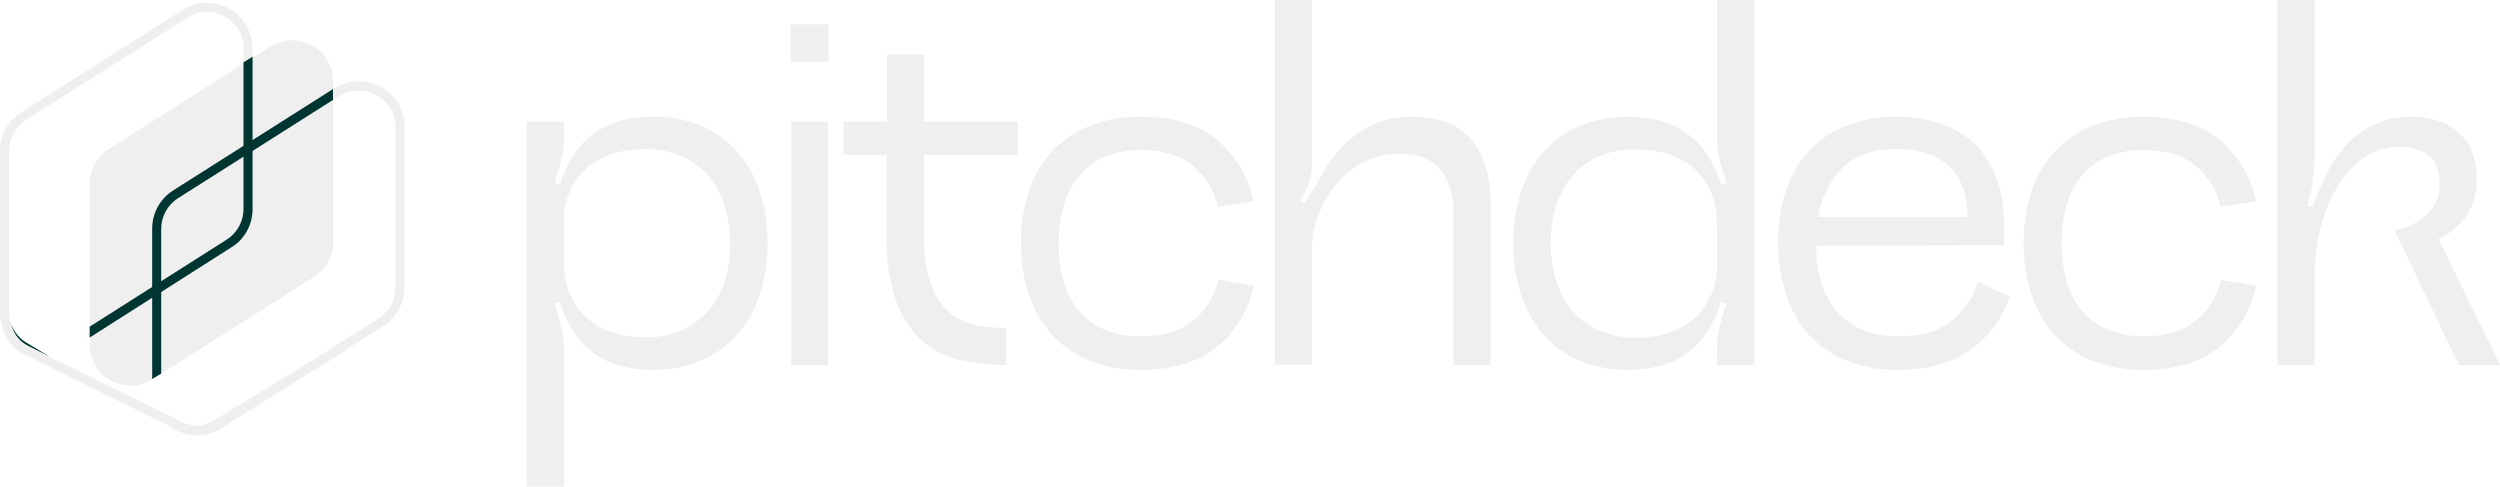
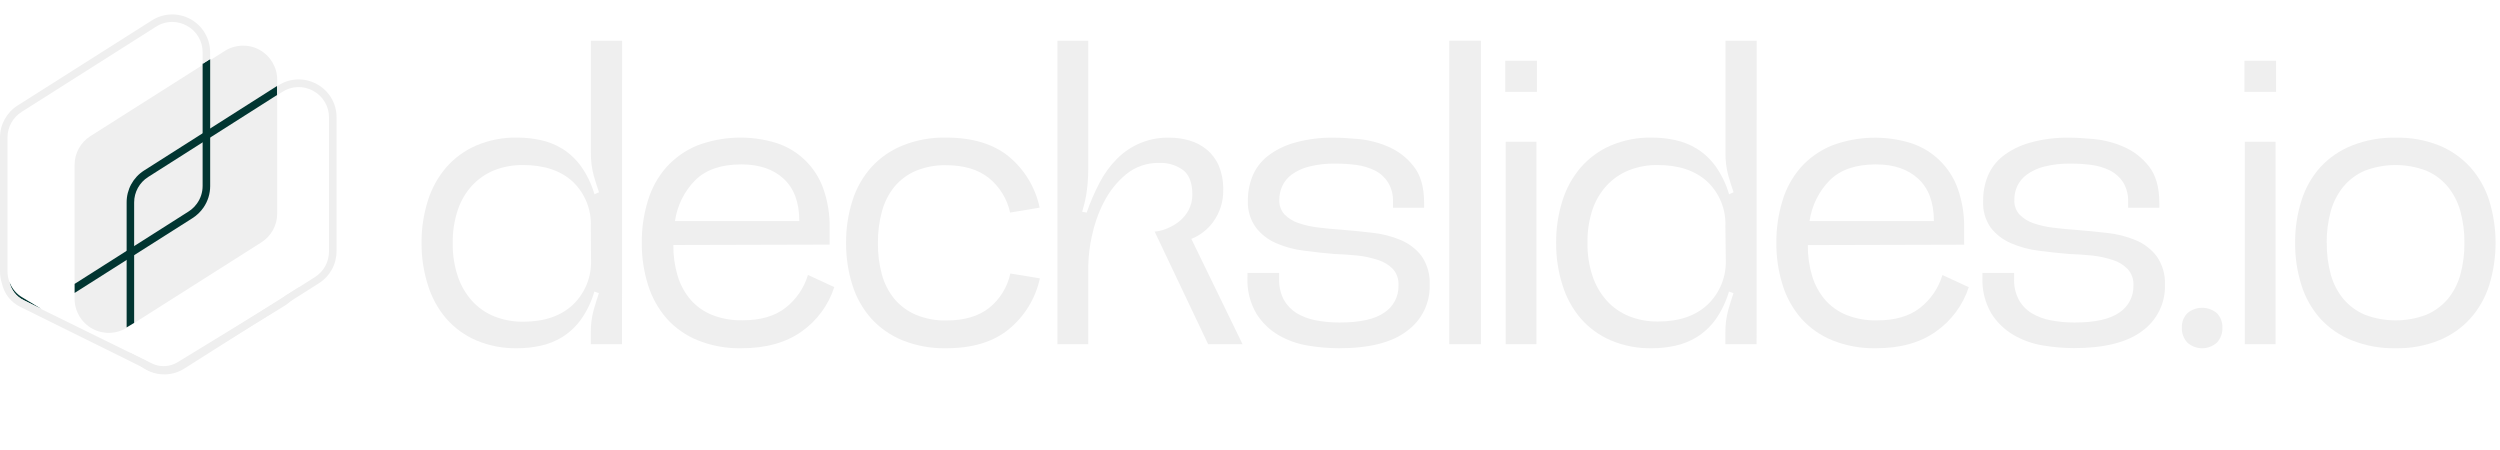
- <svg xmlns="http://www.w3.org/2000/svg" viewBox="0 0 459.97 89.53">
+ <svg xmlns="http://www.w3.org/2000/svg" viewBox="0 0 552.76 99.38">
  <defs>
    <style>.cls-1{fill:#efefef;}.cls-2{fill:#013531;}</style>
  </defs>
  <g id="Layer_2" data-name="Layer 2">
    <g id="Layer_1-2" data-name="Layer 1">
-       <path class="cls-1" d="M57.79,50.93,28.08,69.76a7.54,7.54,0,0,1-11.59-6.37V33.79A7.57,7.57,0,0,1,20,27.42L49.71,8.59A7.54,7.54,0,0,1,61.29,15v29.6A7.56,7.56,0,0,1,57.79,50.93Z" />
-       <path class="cls-2" d="M5.14,63.21a6.62,6.62,0,0,1-3.08-3.6A5.81,5.81,0,0,0,5.24,63.7l3.88,1.92Z" />
-       <path class="cls-2" d="M46.47,10.39V38.5A8.35,8.35,0,0,1,45,43.21a8.11,8.11,0,0,1-1.11,1.31,7.67,7.67,0,0,1-1.34,1L16.5,62.1v-2l25.18-16c.22-.14.42-.29.62-.44a6.5,6.5,0,0,0,1.2-1.26,6.67,6.67,0,0,0,1.3-4v-27Z" />
-       <path class="cls-1" d="M62.91,62.86a5.86,5.86,0,0,1-1,.73L39.26,77.42a5.89,5.89,0,0,1-5.71.25l-24.43-12L5.23,63.7a5.8,5.8,0,0,1-3.17-4.09,6.62,6.62,0,0,1-.4-2.28V27.74a6.69,6.69,0,0,1,3.12-5.67L34.5,3.24a6.58,6.58,0,0,1,3.58-1.06A6.75,6.75,0,0,1,41.32,3,6.63,6.63,0,0,1,44.8,8.9v2.57l1.66-1.08V8.9A8.37,8.37,0,0,0,33.6,1.83L3.89,20.66A8.36,8.36,0,0,0,0,27.74V57.33a8.44,8.44,0,0,0,.44,2.73A7.54,7.54,0,0,0,4.5,65.2l28.31,14a7.55,7.55,0,0,0,7.32-.33L62.81,65a7.5,7.5,0,0,0,3.31-4.2Z" />
-       <path class="cls-2" d="M31.84,35.05A8.31,8.31,0,0,0,28,42.12V69.73l1.66-1V42.12a6.69,6.69,0,0,1,3.12-5.67l28.54-18.1v-2Z" />
-       <path class="cls-1" d="M70.07,16a8.25,8.25,0,0,0-8.52.26l-.28.18v2l1.17-.74a6.63,6.63,0,0,1,6.83-.2,6.59,6.59,0,0,1,3.47,5.87v29.6a6.68,6.68,0,0,1-3.11,5.67L39.92,77.38a6.79,6.79,0,0,1-8-.55l0,.09-3.25-1.6a8.18,8.18,0,0,0,3.54,3.73,8.25,8.25,0,0,0,8.52-.26L70.52,60a8.36,8.36,0,0,0,3.89-7.08V23.28A8.26,8.26,0,0,0,70.07,16Z" />
-       <path class="cls-1" d="M96.9,22.38h6.9V24.8a18.22,18.22,0,0,1-.63,5.1c-.42,1.44-.81,2.66-1.16,3.68l1,.44a20.71,20.71,0,0,1,3-6.22A14.77,14.77,0,0,1,110.11,24,15.22,15.22,0,0,1,114.94,22a24.47,24.47,0,0,1,5.06-.54,22.48,22.48,0,0,1,9.14,1.74,18.78,18.78,0,0,1,6.62,4.84,20.78,20.78,0,0,1,4.07,7.39,29.93,29.93,0,0,1,1.39,9.31,30,30,0,0,1-1.39,9.31,20.74,20.74,0,0,1-4.07,7.38,18.65,18.65,0,0,1-6.62,4.84A22.48,22.48,0,0,1,120,68.05a24.47,24.47,0,0,1-5.06-.54,15.24,15.24,0,0,1-4.83-1.93A14.48,14.48,0,0,1,106,61.73a20.59,20.59,0,0,1-3-6.22l-1,.36c.35,1,.74,2.25,1.16,3.71a18.8,18.8,0,0,1,.63,5.15v24.8H96.9Zm6.9,26.06a12.85,12.85,0,0,0,4,9.89q4,3.72,11,3.72A14.85,14.85,0,0,0,130,57.53q4.31-4.53,4.3-12.85a22.22,22.22,0,0,0-1.12-7.26A15.66,15.66,0,0,0,130,32a13.55,13.55,0,0,0-4.92-3.4,16.87,16.87,0,0,0-6.36-1.16q-7,0-11,3.71a12.88,12.88,0,0,0-4,9.9Z" />
-       <path class="cls-1" d="M145.48,4.48h7v6.89h-7Zm.09,17.9h6.81V67.15h-6.81Z" />
-       <path class="cls-1" d="M155.2,22.38h8V10H170V22.38h17.28v6.09H170V43.33a25.51,25.51,0,0,0,1.34,9.18,12.4,12.4,0,0,0,3.49,5.11,10.58,10.58,0,0,0,4.84,2.23,30.06,30.06,0,0,0,5.46.5v6.8a40.46,40.46,0,0,1-8.1-.81A15.48,15.48,0,0,1,170,63,18,18,0,0,1,165,55.73a34,34,0,0,1-1.88-12.4V28.47h-8Z" />
-       <path class="cls-1" d="M187.83,44.77a29.93,29.93,0,0,1,1.39-9.31,20.07,20.07,0,0,1,4.16-7.39,19.22,19.22,0,0,1,6.94-4.84A24.81,24.81,0,0,1,210,21.49q8.69,0,13.83,4.16A20.06,20.06,0,0,1,230.63,37l-6.54,1.07a13.45,13.45,0,0,0-4.7-7.65q-3.54-2.82-9.44-2.82a16.58,16.58,0,0,0-6.72,1.25,12.48,12.48,0,0,0-4.74,3.54,14.7,14.7,0,0,0-2.78,5.41,25.3,25.3,0,0,0-.9,7,25.28,25.28,0,0,0,.9,7,14.29,14.29,0,0,0,2.78,5.37,12.58,12.58,0,0,0,4.74,3.49A16.58,16.58,0,0,0,210,61.87q5.91,0,9.44-2.78a13.21,13.21,0,0,0,4.7-7.61l6.54,1.08a20,20,0,0,1-6.85,11.32q-5.15,4.17-13.83,4.17a24.81,24.81,0,0,1-9.63-1.75,19.1,19.1,0,0,1-6.94-4.84,20,20,0,0,1-4.16-7.38A30,30,0,0,1,187.83,44.77Z" />
-       <path class="cls-1" d="M267.43,39.57a14.62,14.62,0,0,0-1-6,9.13,9.13,0,0,0-2.51-3.41,7.78,7.78,0,0,0-3.13-1.52,14,14,0,0,0-2.91-.36,14.36,14.36,0,0,0-7.7,1.93,17.09,17.09,0,0,0-5.06,4.61,19.16,19.16,0,0,0-2.82,5.55,16.5,16.5,0,0,0-.9,4.74v22h-6.8V0h6.8V29.1A13.15,13.15,0,0,1,240.7,34a19.6,19.6,0,0,1-1.48,2.82l.72.62a42.37,42.37,0,0,0,2.91-4.7,28.48,28.48,0,0,1,3.67-5.23,19.67,19.67,0,0,1,5.37-4.26,16.56,16.56,0,0,1,8-1.74,23.67,23.67,0,0,1,4.56.49,11.13,11.13,0,0,1,4.66,2.15A12.7,12.7,0,0,1,272.75,29a20.22,20.22,0,0,1,1.48,8.46V67.15h-6.8Z" />
-       <path class="cls-1" d="M322.77,67.15h-6.9V64.64a18.43,18.43,0,0,1,.63-5.06c.42-1.46.8-2.7,1.16-3.71l-1-.36a20.59,20.59,0,0,1-3,6.22,14.61,14.61,0,0,1-4.12,3.85,15.24,15.24,0,0,1-4.83,1.93,24.47,24.47,0,0,1-5.06.54,22.44,22.44,0,0,1-9.14-1.75,18.65,18.65,0,0,1-6.62-4.84,20.91,20.91,0,0,1-4.08-7.38,30.32,30.32,0,0,1-1.38-9.31,30.23,30.23,0,0,1,1.38-9.31,21,21,0,0,1,4.08-7.39,18.78,18.78,0,0,1,6.62-4.84,22.45,22.45,0,0,1,9.14-1.74,24.47,24.47,0,0,1,5.06.54A15.22,15.22,0,0,1,309.56,24a14.9,14.9,0,0,1,4.12,3.85,20.71,20.71,0,0,1,3,6.22l1-.44c-.36-1-.74-2.24-1.16-3.68a18.22,18.22,0,0,1-.63-5.1V0h6.9Zm-6.9-26.05a12.88,12.88,0,0,0-4-9.94q-4-3.68-11-3.67a16.87,16.87,0,0,0-6.36,1.16A13.82,13.82,0,0,0,289.64,32a14.94,14.94,0,0,0-3.18,5.41,22.26,22.26,0,0,0-1.12,7.35,22.24,22.24,0,0,0,1.12,7.34,15.33,15.33,0,0,0,3.18,5.46,13.43,13.43,0,0,0,4.92,3.4,16.68,16.68,0,0,0,6.36,1.17q7,0,11-3.76a13.05,13.05,0,0,0,4-9.94Z" />
-       <path class="cls-1" d="M327.13,44.77a30.85,30.85,0,0,1,1.35-9.31,19.9,19.9,0,0,1,4.07-7.39,18.87,18.87,0,0,1,6.85-4.84,24.74,24.74,0,0,1,9.67-1.74A24.39,24.39,0,0,1,357,22.7a16.54,16.54,0,0,1,6.22,3.71,16.73,16.73,0,0,1,4.08,6.27,25,25,0,0,1,1.43,8.86v3.58l-34.56.09a22.93,22.93,0,0,0,.94,6.81,14.54,14.54,0,0,0,2.82,5.24,12.59,12.59,0,0,0,4.74,3.4,17.56,17.56,0,0,0,6.81,1.21q5.91,0,9.44-2.73a14.38,14.38,0,0,0,5-7.3l5.82,2.69a19.19,19.19,0,0,1-7.25,9.85q-5.19,3.66-13.25,3.67a24.84,24.84,0,0,1-9.63-1.75,18.66,18.66,0,0,1-6.89-4.84,20.53,20.53,0,0,1-4.12-7.38A30.32,30.32,0,0,1,327.13,44.77ZM362,39.93q0-6.18-3.44-9.35t-9.36-3.18q-6.63,0-10.16,3.44a16.13,16.13,0,0,0-4.52,9.09Z" />
-       <path class="cls-1" d="M372.31,44.77a30.23,30.23,0,0,1,1.39-9.31,20.21,20.21,0,0,1,4.16-7.39,19.22,19.22,0,0,1,6.94-4.84,24.85,24.85,0,0,1,9.63-1.74q8.69,0,13.83,4.16A20,20,0,0,1,415.11,37l-6.53,1.07a13.51,13.51,0,0,0-4.71-7.65q-3.53-2.82-9.44-2.82a16.58,16.58,0,0,0-6.72,1.25A12.48,12.48,0,0,0,383,32.37a14.85,14.85,0,0,0-2.78,5.41,25.7,25.7,0,0,0-.89,7,25.68,25.68,0,0,0,.89,7A14.44,14.44,0,0,0,383,57.12a12.58,12.58,0,0,0,4.74,3.49,16.58,16.58,0,0,0,6.72,1.26q5.91,0,9.44-2.78a13.28,13.28,0,0,0,4.71-7.61l6.53,1.08a20,20,0,0,1-6.85,11.32q-5.14,4.17-13.83,4.17a24.84,24.84,0,0,1-9.63-1.75,19.1,19.1,0,0,1-6.94-4.84,20.16,20.16,0,0,1-4.16-7.38A30.32,30.32,0,0,1,372.31,44.77Z" />
-       <path class="cls-1" d="M440.54,42.26a8.77,8.77,0,0,0,2.68-.67A11.07,11.07,0,0,0,445.91,40a8,8,0,0,0,2.1-2.51,7,7,0,0,0,.85-3.49c0-2.56-.68-4.37-2.05-5.41a8.33,8.33,0,0,0-5.2-1.57,11.19,11.19,0,0,0-7.43,2.55,19.55,19.55,0,0,0-4.88,6.13,29.63,29.63,0,0,0-2.64,7.48,33.18,33.18,0,0,0-.8,6.58V67.15h-6.81V0h6.81V28.2c0,1.32-.05,2.45-.14,3.41s-.19,1.79-.31,2.5-.26,1.36-.41,1.93-.31,1.18-.49,1.83l1,.18a48.31,48.31,0,0,1,2.86-6.62,21.61,21.61,0,0,1,3.81-5.24,15.73,15.73,0,0,1,11.68-4.7,15.89,15.89,0,0,1,4.39.62,10.83,10.83,0,0,1,3.8,2,9.49,9.49,0,0,1,2.65,3.54,13.33,13.33,0,0,1,1,5.42,11.66,11.66,0,0,1-.63,4,11.88,11.88,0,0,1-1.61,3.09,10.55,10.55,0,0,1-2.24,2.28,11.27,11.27,0,0,1-2.59,1.48L460,67.15h-7.61Z" />
+       <path class="cls-1" d="M137.53,76.1h-6.9V73.6a18.37,18.37,0,0,1,.63-5.06c.42-1.46.81-2.7,1.16-3.72l-1-.36a20.66,20.66,0,0,1-3,6.23,14.77,14.77,0,0,1-4.12,3.85,15.45,15.45,0,0,1-4.83,1.92,24.39,24.39,0,0,1-5.06.54,22.23,22.23,0,0,1-9.13-1.75,18.58,18.58,0,0,1-6.63-4.83A20.78,20.78,0,0,1,94.6,63a30,30,0,0,1-1.39-9.31,30,30,0,0,1,1.39-9.31A20.78,20.78,0,0,1,98.67,37a18.58,18.58,0,0,1,6.63-4.83,22.23,22.23,0,0,1,9.13-1.75,24.39,24.39,0,0,1,5.06.54,15.45,15.45,0,0,1,4.83,1.92,14.77,14.77,0,0,1,4.12,3.85,20.77,20.77,0,0,1,3,6.23l1-.45c-.35-1-.74-2.24-1.16-3.67a18.35,18.35,0,0,1-.63-5.11V9h6.9Zm-6.9-26a12.88,12.88,0,0,0-4-9.94q-4-3.68-11-3.67a16.87,16.87,0,0,0-6.36,1.16A13.82,13.82,0,0,0,104.4,41a15,15,0,0,0-3.18,5.42,22.24,22.24,0,0,0-1.12,7.34,22.19,22.19,0,0,0,1.12,7.34,15.48,15.48,0,0,0,3.18,5.46,13.45,13.45,0,0,0,4.92,3.41,16.87,16.87,0,0,0,6.36,1.16q7,0,11-3.76a13.05,13.05,0,0,0,4-9.94Z" />
+       <path class="cls-1" d="M141.9,53.72a30.9,30.9,0,0,1,1.34-9.31A19.9,19.9,0,0,1,147.31,37a18.73,18.73,0,0,1,6.85-4.83,27,27,0,0,1,17.55-.54,16.34,16.34,0,0,1,10.3,10,25,25,0,0,1,1.43,8.87v3.58l-34.56.09a22.91,22.91,0,0,0,.94,6.8,14.61,14.61,0,0,0,2.82,5.24,12.44,12.44,0,0,0,4.75,3.4,17.33,17.33,0,0,0,6.8,1.21q5.91,0,9.45-2.73a14.46,14.46,0,0,0,5-7.3l5.82,2.69a19.23,19.23,0,0,1-7.26,9.85Q172,77,163.92,77a24.57,24.57,0,0,1-9.62-1.75,18.59,18.59,0,0,1-6.9-4.83A20.57,20.57,0,0,1,143.28,63,30.28,30.28,0,0,1,141.9,53.72Zm34.83-4.84c0-4.11-1.16-7.23-3.45-9.35s-5.42-3.18-9.36-3.18q-6.63,0-10.16,3.45a16.1,16.1,0,0,0-4.52,9.08Z" />
+       <path class="cls-1" d="M187.07,53.72a30.28,30.28,0,0,1,1.39-9.31A20.23,20.23,0,0,1,192.63,37a19,19,0,0,1,6.94-4.83,24.57,24.57,0,0,1,9.62-1.75q8.69,0,13.83,4.16a20,20,0,0,1,6.85,11.33L223.34,47a13.55,13.55,0,0,0-4.7-7.65q-3.54-2.82-9.45-2.82a16.67,16.67,0,0,0-6.71,1.25,12.54,12.54,0,0,0-4.75,3.54A14.9,14.9,0,0,0,195,46.74a25.62,25.62,0,0,0-.89,7,25.57,25.57,0,0,0,.89,7,14.56,14.56,0,0,0,2.78,5.38,12.75,12.75,0,0,0,4.75,3.49,16.67,16.67,0,0,0,6.71,1.25q5.91,0,9.45-2.77a13.34,13.34,0,0,0,4.7-7.62l6.53,1.08A20,20,0,0,1,223,72.84Q217.88,77,209.19,77a24.57,24.57,0,0,1-9.62-1.75,19,19,0,0,1-6.94-4.83A20.23,20.23,0,0,1,188.46,63,30.28,30.28,0,0,1,187.07,53.72Z" />
+       <path class="cls-1" d="M255.3,51.21a8.9,8.9,0,0,0,2.69-.67A11.2,11.2,0,0,0,260.67,49a8.21,8.21,0,0,0,2.11-2.5,7.13,7.13,0,0,0,.85-3.49q0-3.85-2.06-5.42a8.39,8.39,0,0,0-5.2-1.57,11.19,11.19,0,0,0-7.43,2.55,19.59,19.59,0,0,0-4.88,6.14,29.69,29.69,0,0,0-2.64,7.47,33.18,33.18,0,0,0-.8,6.58V76.1h-6.81V9h6.81V37.16c0,1.31-.05,2.44-.14,3.4s-.19,1.79-.31,2.51-.26,1.35-.4,1.92-.32,1.18-.5,1.84l1,.17a48.31,48.31,0,0,1,2.86-6.62,21.61,21.61,0,0,1,3.81-5.24,15.73,15.73,0,0,1,11.68-4.7,15.53,15.53,0,0,1,4.39.63,10.67,10.67,0,0,1,3.8,2,9.37,9.37,0,0,1,2.65,3.53,13.36,13.36,0,0,1,1,5.42,11.61,11.61,0,0,1-2.24,7.07A10.83,10.83,0,0,1,266,51.35a11.22,11.22,0,0,1-2.59,1.47L274.73,76.1h-7.61Z" />
+       <path class="cls-1" d="M275.91,44.41a14.28,14.28,0,0,1,1-5.42,11,11,0,0,1,3.31-4.43,17.25,17.25,0,0,1,6-3,30.47,30.47,0,0,1,8.86-1.12c1.37,0,3.16.11,5.37.31A21.53,21.53,0,0,1,307,32.46a14.19,14.19,0,0,1,5.55,4.29q2.33,2.91,2.33,8.11v1.07H308V44.68a7.81,7.81,0,0,0-1.12-4.39,7.37,7.37,0,0,0-2.91-2.6,13.12,13.12,0,0,0-4-1.21,34.5,34.5,0,0,0-4.57-.31,22.68,22.68,0,0,0-6,.67,11.13,11.13,0,0,0-3.85,1.79,6.61,6.61,0,0,0-2.06,2.56,7.21,7.21,0,0,0-.63,3A4.52,4.52,0,0,0,284,47.41a7.83,7.83,0,0,0,3,1.88,20.83,20.83,0,0,0,4.39,1c1.67.21,3.4.38,5.19.5,2.21.17,4.48.4,6.81.67a22.46,22.46,0,0,1,6.31,1.61,11.33,11.33,0,0,1,4.61,3.53A10.41,10.41,0,0,1,316.11,63a12.15,12.15,0,0,1-5,10.16Q306.17,77,296,77a42.49,42.49,0,0,1-6.76-.58,19.07,19.07,0,0,1-6.5-2.29,14.27,14.27,0,0,1-4.92-4.74,14.5,14.5,0,0,1-2-8V60.35h7V61.6a9.39,9.39,0,0,0,1,4.61,8.25,8.25,0,0,0,2.82,3,12.82,12.82,0,0,0,4.26,1.61,27.74,27.74,0,0,0,5.32.49q6.72,0,9.85-2.19a6.92,6.92,0,0,0,3.14-6A5,5,0,0,0,308,59.5a7.76,7.76,0,0,0-3.26-2,21.76,21.76,0,0,0-4.62-1c-1.73-.17-3.46-.29-5.19-.35q-3.22-.27-6.62-.72a22.2,22.2,0,0,1-6.14-1.66,11.35,11.35,0,0,1-4.47-3.44A9.45,9.45,0,0,1,275.91,44.41Z" />
+       <path class="cls-1" d="M320.44,9h7V76.1h-7Z" />
+       <path class="cls-1" d="M332.82,13.43h7v6.89h-7Zm.09,17.91h6.8V76.1h-6.8Z" />
+       <path class="cls-1" d="M388.39,76.1h-6.9V73.6a18.37,18.37,0,0,1,.63-5.06c.42-1.46.81-2.7,1.16-3.72l-1-.36a20.66,20.66,0,0,1-3,6.23,14.77,14.77,0,0,1-4.12,3.85,15.45,15.45,0,0,1-4.83,1.92,24.39,24.39,0,0,1-5.06.54,22.23,22.23,0,0,1-9.13-1.75,18.58,18.58,0,0,1-6.63-4.83A20.78,20.78,0,0,1,345.46,63a30,30,0,0,1-1.39-9.31,30,30,0,0,1,1.39-9.31A20.78,20.78,0,0,1,349.53,37a18.58,18.58,0,0,1,6.63-4.83,22.23,22.23,0,0,1,9.13-1.75,24.39,24.39,0,0,1,5.06.54,15.45,15.45,0,0,1,4.83,1.92,14.77,14.77,0,0,1,4.12,3.85,20.77,20.77,0,0,1,3,6.23l1-.45c-.35-1-.74-2.24-1.16-3.67a18.35,18.35,0,0,1-.63-5.11V9h6.9Zm-6.9-26a12.88,12.88,0,0,0-4-9.94q-4-3.68-11-3.67a16.78,16.78,0,0,0-6.35,1.16A13.77,13.77,0,0,0,355.26,41a15,15,0,0,0-3.18,5.42A22.24,22.24,0,0,0,351,53.72a22.19,22.19,0,0,0,1.12,7.34,15.48,15.48,0,0,0,3.18,5.46,13.4,13.4,0,0,0,4.93,3.41,16.78,16.78,0,0,0,6.35,1.16q7,0,11-3.76a13.05,13.05,0,0,0,4-9.94Z" />
+       <path class="cls-1" d="M392.76,53.72a30.9,30.9,0,0,1,1.34-9.31A19.9,19.9,0,0,1,398.17,37,18.73,18.73,0,0,1,405,32.19a27,27,0,0,1,17.55-.54,16.34,16.34,0,0,1,10.3,10,25,25,0,0,1,1.43,8.87v3.58l-34.56.09a22.91,22.91,0,0,0,.94,6.8,14.61,14.61,0,0,0,2.82,5.24,12.44,12.44,0,0,0,4.75,3.4,17.33,17.33,0,0,0,6.8,1.21q5.91,0,9.45-2.73a14.46,14.46,0,0,0,5-7.3l5.82,2.69A19.23,19.23,0,0,1,428,73.33Q422.84,77,414.78,77a24.57,24.57,0,0,1-9.62-1.75,18.59,18.59,0,0,1-6.9-4.83A20.57,20.57,0,0,1,394.14,63,30.28,30.28,0,0,1,392.76,53.72Zm34.83-4.84q0-6.16-3.45-9.35t-9.36-3.18q-6.63,0-10.16,3.45a16.1,16.1,0,0,0-4.52,9.08Z" />
+       <path class="cls-1" d="M438.48,44.41a14.28,14.28,0,0,1,1-5.42,11.08,11.08,0,0,1,3.31-4.43,17.34,17.34,0,0,1,6-3,30.52,30.52,0,0,1,8.86-1.12c1.37,0,3.17.11,5.37.31a21.53,21.53,0,0,1,6.54,1.71,14.19,14.19,0,0,1,5.55,4.29q2.32,2.91,2.33,8.11v1.07h-6.9V44.68a7.9,7.9,0,0,0-1.11-4.39,7.5,7.5,0,0,0-2.91-2.6,13.26,13.26,0,0,0-4-1.21,34.5,34.5,0,0,0-4.57-.31,22.68,22.68,0,0,0-6,.67,11.22,11.22,0,0,0-3.85,1.79A6.7,6.7,0,0,0,446,41.19a7.2,7.2,0,0,0-.62,3,4.51,4.51,0,0,0,1.16,3.27,7.9,7.9,0,0,0,3,1.88,20.83,20.83,0,0,0,4.39,1c1.67.21,3.4.38,5.19.5,2.21.17,4.48.4,6.81.67a22.37,22.37,0,0,1,6.31,1.61,11.26,11.26,0,0,1,4.61,3.53A10.34,10.34,0,0,1,478.68,63a12.12,12.12,0,0,1-5,10.16q-5,3.81-15.17,3.81a42.58,42.58,0,0,1-6.76-.58,19,19,0,0,1-6.49-2.29,14.3,14.3,0,0,1-4.93-4.74,14.5,14.5,0,0,1-2-8V60.35h7V61.6a9.28,9.28,0,0,0,1,4.61,8.08,8.08,0,0,0,2.82,3,12.76,12.76,0,0,0,4.25,1.61,27.84,27.84,0,0,0,5.33.49q6.7,0,9.85-2.19a6.93,6.93,0,0,0,3.13-6,5,5,0,0,0-1.26-3.62,7.76,7.76,0,0,0-3.26-2,21.66,21.66,0,0,0-4.61-1c-1.74-.17-3.47-.29-5.2-.35-2.15-.18-4.35-.42-6.62-.72a22.2,22.2,0,0,1-6.14-1.66,11.35,11.35,0,0,1-4.47-3.44A9.45,9.45,0,0,1,438.48,44.41Z" />
+       <path class="cls-1" d="M482.42,72.43a4.34,4.34,0,0,1,1.21-3.18,5.06,5.06,0,0,1,6.54,0,4.34,4.34,0,0,1,1.21,3.18,4.61,4.61,0,0,1-1.21,3.32,4.9,4.9,0,0,1-6.54,0A4.61,4.61,0,0,1,482.42,72.43Z" />
+       <path class="cls-1" d="M496.25,13.43h7v6.89h-7Zm.09,17.91h6.8V76.1h-6.8Z" />
+       <path class="cls-1" d="M507.46,53.72a30.28,30.28,0,0,1,1.38-9.31A20.23,20.23,0,0,1,513,37,19,19,0,0,1,520,32.19a24.83,24.83,0,0,1,9.71-1.75,24.55,24.55,0,0,1,9.67,1.75A19.14,19.14,0,0,1,546.22,37a20.23,20.23,0,0,1,4.17,7.39,31.87,31.87,0,0,1,0,18.62,20.23,20.23,0,0,1-4.17,7.39,19.14,19.14,0,0,1-6.89,4.83A24.55,24.55,0,0,1,529.66,77,24.83,24.83,0,0,1,520,75.25,19,19,0,0,1,513,70.42,20.23,20.23,0,0,1,508.84,63,30.28,30.28,0,0,1,507.46,53.72Zm7,0a25.57,25.57,0,0,0,.89,7,14.56,14.56,0,0,0,2.78,5.38,12.83,12.83,0,0,0,4.75,3.49,19.12,19.12,0,0,0,13.6,0,12.83,12.83,0,0,0,4.75-3.49A14.56,14.56,0,0,0,544,60.7a25.57,25.57,0,0,0,.89-7,25.62,25.62,0,0,0-.89-7,14.9,14.9,0,0,0-2.78-5.42,12.62,12.62,0,0,0-4.75-3.54,19.12,19.12,0,0,0-13.6,0,12.62,12.62,0,0,0-4.75,3.54,14.9,14.9,0,0,0-2.78,5.42A25.62,25.62,0,0,0,514.44,53.72Z" />
+       <path class="cls-1" d="M57.79,53.59,28.08,72.43a7.55,7.55,0,0,1-11.59-6.37V36.46A7.55,7.55,0,0,1,20,30.09L49.71,11.26a7.54,7.54,0,0,1,11.58,6.37V47.22A7.53,7.53,0,0,1,57.79,53.59Z" />
+       <path class="cls-2" d="M5.14,65.88a6.62,6.62,0,0,1-3.08-3.6,5.81,5.81,0,0,0,3.18,4.09l3.88,1.92Z" />
+       <path class="cls-2" d="M46.47,13.05V41.17A8.37,8.37,0,0,1,45,45.88a8.43,8.43,0,0,1-2.45,2.36L16.5,64.77v-2l25.18-16a5.35,5.35,0,0,0,.62-.44,6.23,6.23,0,0,0,1.2-1.26,6.62,6.62,0,0,0,1.3-4v-27Z" />
+       <path class="cls-1" d="M62.91,65.53a5.86,5.86,0,0,1-1,.73L39.26,80.09a5.89,5.89,0,0,1-5.71.25l-24.43-12L5.23,66.37a5.82,5.82,0,0,1-3.17-4.09A6.62,6.62,0,0,1,1.66,60V30.41a6.68,6.68,0,0,1,3.12-5.67L34.5,5.9a6.66,6.66,0,0,1,3.58-1.05,6.75,6.75,0,0,1,3.24.84,6.63,6.63,0,0,1,3.48,5.88v2.57l1.66-1.09V11.57A8.37,8.37,0,0,0,33.6,4.5L3.89,23.33A8.35,8.35,0,0,0,0,30.41V60a8.53,8.53,0,0,0,.44,2.73A7.5,7.5,0,0,0,4.5,67.86l28.31,14a7.55,7.55,0,0,0,7.32-.33L62.81,67.68a7.53,7.53,0,0,0,3.31-4.2Z" />
+       <path class="cls-2" d="M31.84,37.71A8.32,8.32,0,0,0,28,44.78V72.39l1.66-1V44.78a6.66,6.66,0,0,1,3.12-5.66L61.27,21v-2Z" />
+       <path class="cls-1" d="M70.07,18.61a8.28,8.28,0,0,0-8.52.27l-.28.17v2l1.17-.74a6.6,6.6,0,0,1,6.83-.21A6.62,6.62,0,0,1,72.74,26v29.6a6.68,6.68,0,0,1-3.11,5.67L39.92,80.05a6.79,6.79,0,0,1-8-.55l0,.09L28.75,78a8.27,8.27,0,0,0,3.54,3.73,8.28,8.28,0,0,0,8.52-.27L70.52,62.62a8.35,8.35,0,0,0,3.89-7.07V26A8.27,8.27,0,0,0,70.07,18.61Z" />
    </g>
  </g>
</svg>
